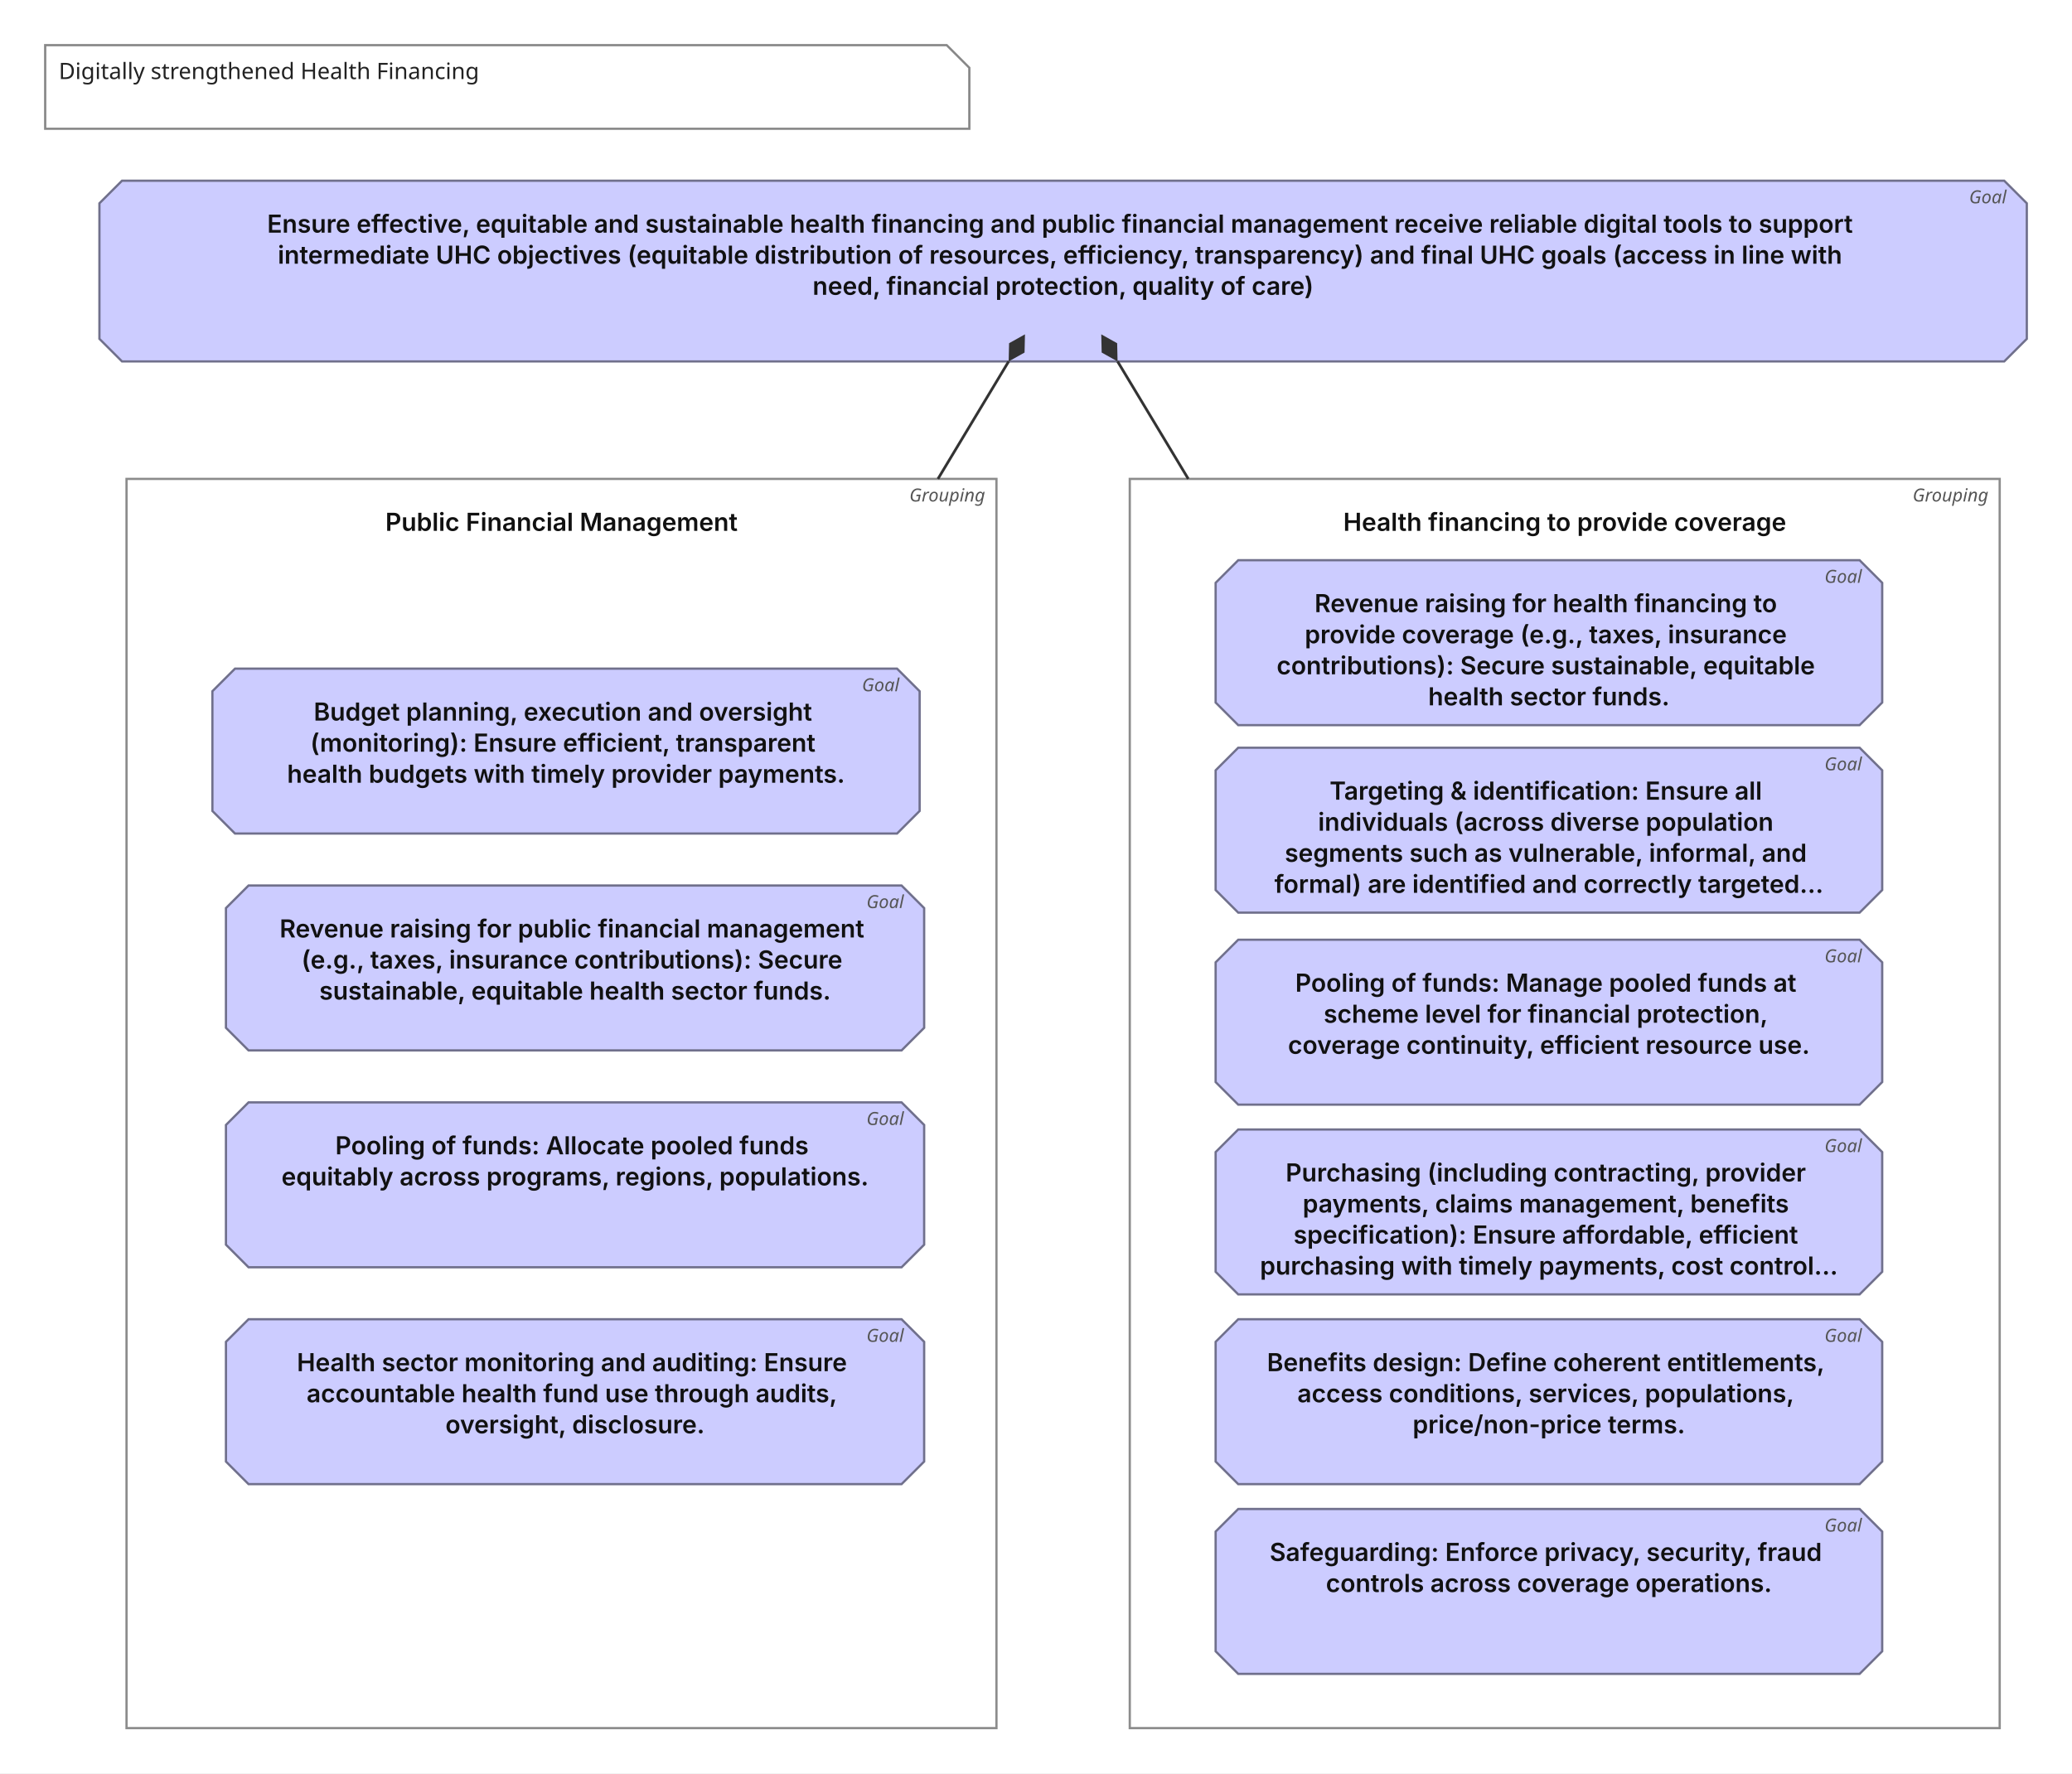
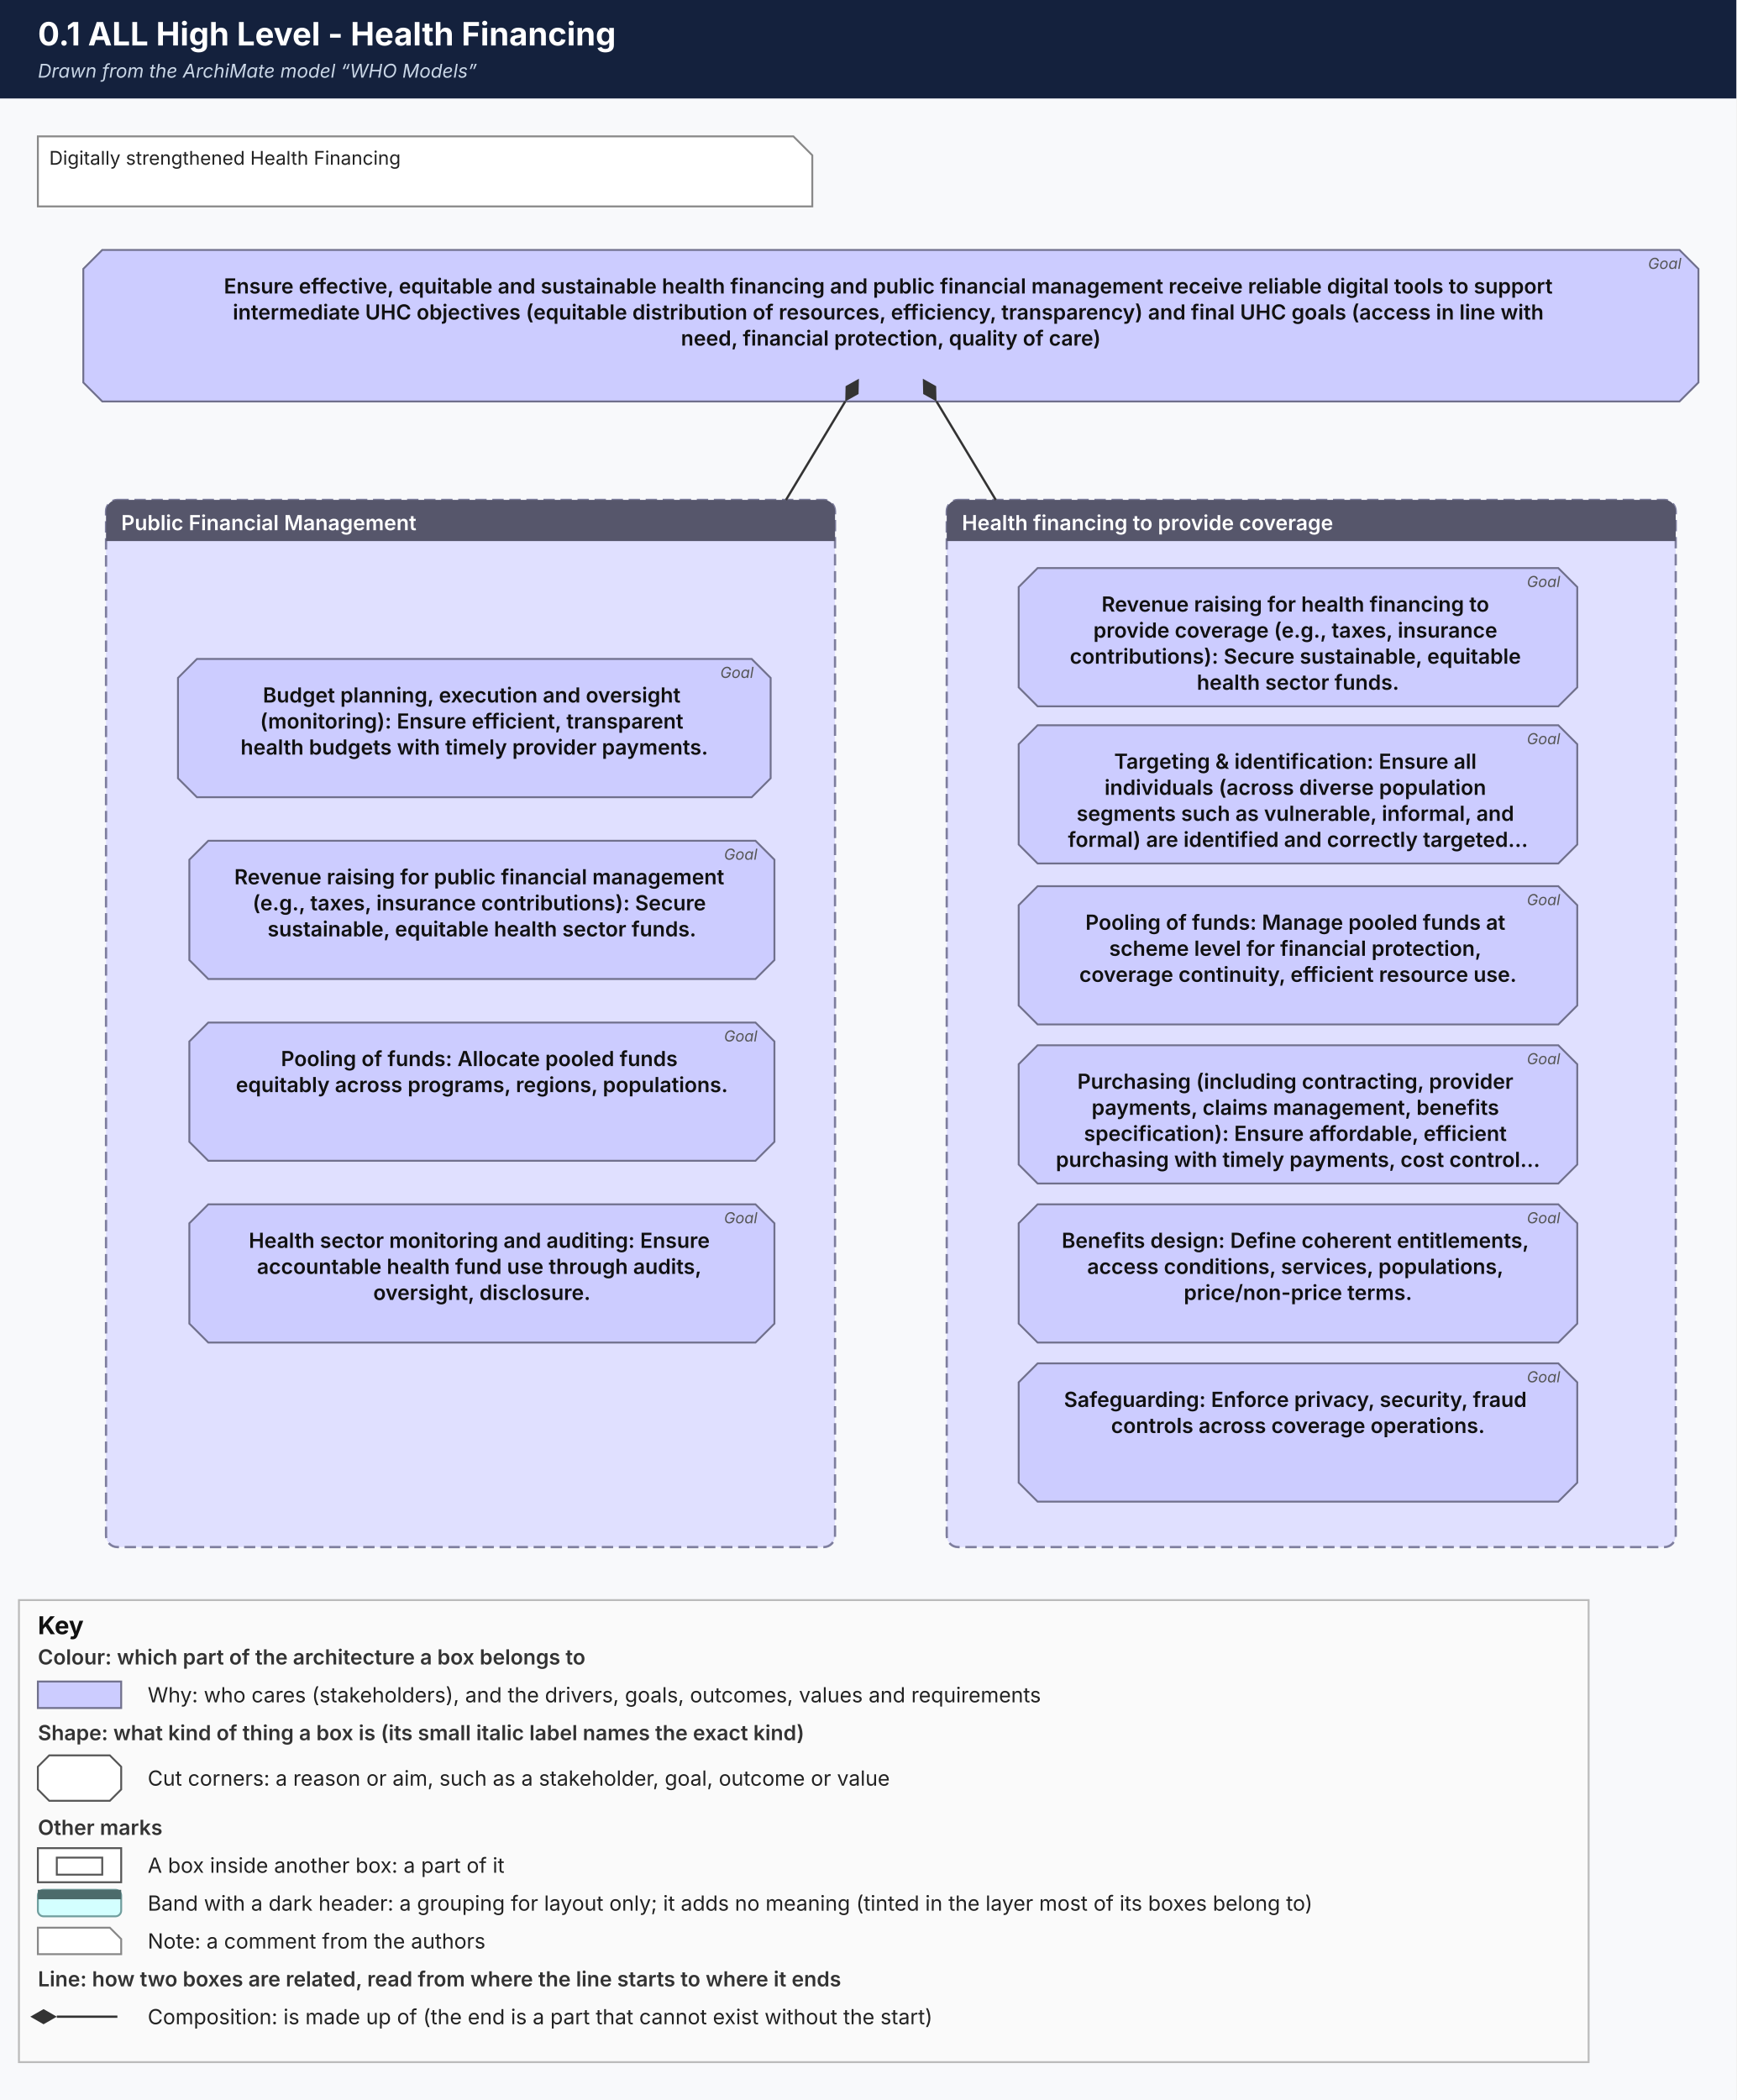
- <svg xmlns="http://www.w3.org/2000/svg" viewBox="40 76 917 785" width="917" height="785" role="img" aria-labelledby="av-title">
+ <svg xmlns="http://www.w3.org/2000/svg" viewBox="40 24 917 1109" width="917" height="1109" role="img" aria-labelledby="av-title">
  <style>
- .av-name{font:600 11px system-ui,-apple-system,"Segoe UI",sans-serif;fill:#111}
- .av-type{font:italic 8px system-ui,sans-serif;fill:#555}
- .av-group{font:600 11px system-ui,sans-serif;fill:#333}
- .av-note{font:10px system-ui,sans-serif;fill:#222}
- .av-rel{font:9px system-ui,sans-serif;fill:#333;paint-order:stroke;stroke:#fff;stroke-width:3px}
+ .av-name{font:600 11px Inter, "Segoe UI", system-ui, -apple-system, Helvetica, Arial, sans-serif;fill:#111}
+ .av-type{font:italic 8px Inter, "Segoe UI", system-ui, -apple-system, Helvetica, Arial, sans-serif;fill:#555}
+ .av-group{font:600 11px Inter, "Segoe UI", system-ui, -apple-system, Helvetica, Arial, sans-serif;fill:#333}
+ .av-note{font:10px Inter, "Segoe UI", system-ui, -apple-system, Helvetica, Arial, sans-serif;fill:#222}
+ .av-key{font:11px Inter, "Segoe UI", system-ui, -apple-system, Helvetica, Arial, sans-serif;fill:#222}
+ .av-keyh{font:600 11px Inter, "Segoe UI", system-ui, -apple-system, Helvetica, Arial, sans-serif;fill:#333}
+ .av-keyt{font:700 13px Inter, "Segoe UI", system-ui, -apple-system, Helvetica, Arial, sans-serif;fill:#111}
+ .av-rel{font:9px Inter, "Segoe UI", system-ui, -apple-system, Helvetica, Arial, sans-serif;fill:#333;paint-order:stroke;stroke:#fff;stroke-width:3px}
a:hover rect,a:hover polygon,a:focus rect,a:focus polygon{stroke:#06c;stroke-width:2.5}
</style>
  <defs>
    <marker id="arrow-open" viewBox="0 0 12 12" refX="11" refY="6" markerWidth="11" markerHeight="11" orient="auto-start-reverse" markerUnits="userSpaceOnUse">
      <path d="M1 1 L11 6 L1 11" fill="none" stroke="#333" stroke-width="1.3" />
    </marker>
    <marker id="arrow-filled" viewBox="0 0 12 12" refX="11" refY="6" markerWidth="11" markerHeight="11" orient="auto-start-reverse" markerUnits="userSpaceOnUse">
      <path d="M1 1 L11 6 L1 11 Z" fill="#333" />
    </marker>
    <marker id="arrow-small" viewBox="0 0 10 10" refX="9" refY="5" markerWidth="8" markerHeight="8" orient="auto-start-reverse" markerUnits="userSpaceOnUse">
      <path d="M1 1 L9 5 L1 9" fill="none" stroke="#333" stroke-width="1.2" />
    </marker>
    <marker id="triangle-hollow" viewBox="0 0 14 14" refX="13" refY="7" markerWidth="13" markerHeight="13" orient="auto-start-reverse" markerUnits="userSpaceOnUse">
      <path d="M1 1 L13 7 L1 13 Z" fill="#fff" stroke="#333" stroke-width="1.2" />
    </marker>
    <marker id="diamond-filled" viewBox="0 0 16 10" refX="1" refY="5" markerWidth="16" markerHeight="10" orient="auto-start-reverse" markerUnits="userSpaceOnUse">
      <path d="M1 5 L8 1 L15 5 L8 9 Z" fill="#333" />
    </marker>
    <marker id="diamond-hollow" viewBox="0 0 16 10" refX="1" refY="5" markerWidth="16" markerHeight="10" orient="auto-start-reverse" markerUnits="userSpaceOnUse">
      <path d="M1 5 L8 1 L15 5 L8 9 Z" fill="#fff" stroke="#333" stroke-width="1.2" />
    </marker>
    <marker id="dot" viewBox="0 0 8 8" refX="4" refY="4" markerWidth="7" markerHeight="7" orient="auto" markerUnits="userSpaceOnUse">
      <circle cx="4" cy="4" r="3.2" fill="#333" />
    </marker>
    <pattern id="missing" width="8" height="8" patternUnits="userSpaceOnUse" patternTransform="rotate(45)">
      <rect width="8" height="8" fill="#fff" />
      <line x1="0" y1="0" x2="0" y2="8" stroke="#d33" stroke-width="2" />
    </pattern>
  </defs>
-   <rect x="40" y="76" width="917" height="785" fill="#fff" />
+   <rect x="40" y="24" width="917" height="1109" fill="#f8f9fb" />
+   <rect x="40" y="24" width="917" height="52" fill="#14213d" />
+   <text x="60" y="48" style="font:700 17px Inter, &quot;Segoe UI&quot;, system-ui, -apple-system, Helvetica, Arial, sans-serif;fill:#fff">0.1 ALL High Level - Health Financing</text>
+   <text x="60" y="65" style="font:italic 10px Inter, &quot;Segoe UI&quot;, system-ui, -apple-system, Helvetica, Arial, sans-serif;fill:#c9d6e6">Drawn from the ArchiMate model “WHO Models”</text>
  <g class="av-n">
    <polygon points="60,96 459,96 469,106 469,133 60,133" fill="#ffffff" stroke="#888" />
    <text class="av-note" x="66" y="111">
      <tspan x="66" dy="0">Digitally strengthened Health Financing</tspan>
    </text>
  </g>
-   <a href="../../../en/dpi-h-ra/archimate/0.2.0-draft.1/elements/id-f5e881e907714bedb922a6697059c8d0/" target="_top">
+   <a href="../../../en/dpi-h-ra/archimate/0.2.0-draft.1/elements/ensure-effective-equitable-and-sustainable-health-financing/" target="_top">
    <polygon points="94,156 927,156 937,166 937,226 927,236 94,236 84,226 84,166" fill="#ccccff" stroke="#70708c" stroke-width="1" />
    <text class="av-type" x="928" y="166" text-anchor="end">Goal</text>
    <text class="av-name" x="510.5" y="179" text-anchor="middle">
      <tspan x="510.5" dy="0">Ensure effective, equitable and sustainable health financing and public financial management receive reliable digital tools to support</tspan>
      <tspan x="510.5" dy="13.75">intermediate UHC objectives (equitable distribution of resources, efficiency, transparency) and final UHC goals (access in line with</tspan>
      <tspan x="510.5" dy="13.75">need, financial protection, quality of care)</tspan>
    </text>
  </a>
-   <a href="../../../en/dpi-h-ra/archimate/0.2.0-draft.1/elements/id-ae39ff76e952414085ddd92534e6aa3e/" target="_top">
-     <rect x="96" y="288" width="385" height="553" fill="#ffffff" stroke="#8c8c8c" stroke-width="1" />
-     <text class="av-type" x="476" y="298" text-anchor="end">Grouping</text>
-     <text class="av-name" x="288.5" y="311" text-anchor="middle">
-       <tspan x="288.5" dy="0">Public Financial Management</tspan>
-     </text>
+   <a href="../../../en/dpi-h-ra/archimate/0.2.0-draft.1/elements/public-financial-management/" target="_top">
+     <rect x="96" y="288" width="385" height="553" rx="6" fill="#e0e0ff" stroke="#7e7e9e" stroke-width="1.2" stroke-dasharray="6 3" />
+     <path d="M96 294 a6 6 0 0 1 6 -6 h373 a6 6 0 0 1 6 6 v15.75 h-385 z" fill="#56566b" />
+     <text class="av-group" x="104" y="304" style="fill:#fff">Public Financial Management</text>
  </a>
-   <a href="../../../en/dpi-h-ra/archimate/0.2.0-draft.1/elements/id-c17c1aa0136b45a48e84904729ac0c42/" target="_top">
+   <a href="../../../en/dpi-h-ra/archimate/0.2.0-draft.1/elements/budget-planning-execution-and-oversight-monitoring-ensure/" target="_top">
    <polygon points="144,372 437,372 447,382 447,435 437,445 144,445 134,435 134,382" fill="#ccccff" stroke="#70708c" stroke-width="1" />
    <text class="av-type" x="438" y="382" text-anchor="end">Goal</text>
    <text class="av-name" x="290.5" y="395" text-anchor="middle">
      <tspan x="290.5" dy="0">Budget planning, execution and oversight</tspan>
      <tspan x="290.5" dy="13.75">(monitoring): Ensure efficient, transparent</tspan>
      <tspan x="290.5" dy="13.75">health budgets with timely provider payments.</tspan>
    </text>
  </a>
-   <a href="../../../en/dpi-h-ra/archimate/0.2.0-draft.1/elements/id-6ed9f3f581b04aaa840c4cbfec830b20/" target="_top">
+   <a href="../../../en/dpi-h-ra/archimate/0.2.0-draft.1/elements/revenue-raising-for-public-financial-management-e-g-taxes/" target="_top">
    <polygon points="150,468 439,468 449,478 449,531 439,541 150,541 140,531 140,478" fill="#ccccff" stroke="#70708c" stroke-width="1" />
    <text class="av-type" x="440" y="478" text-anchor="end">Goal</text>
    <text class="av-name" x="294.5" y="491" text-anchor="middle">
      <tspan x="294.5" dy="0">Revenue raising for public financial management</tspan>
      <tspan x="294.5" dy="13.75">(e.g., taxes, insurance contributions): Secure</tspan>
      <tspan x="294.5" dy="13.75">sustainable, equitable health sector funds.</tspan>
    </text>
  </a>
-   <a href="../../../en/dpi-h-ra/archimate/0.2.0-draft.1/elements/id-d8d0e95a40fa41fd9c2921d20f7b2e35/" target="_top">
+   <a href="../../../en/dpi-h-ra/archimate/0.2.0-draft.1/elements/pooling-of-funds-allocate-pooled-funds-equitably-across/" target="_top">
    <polygon points="150,564 439,564 449,574 449,627 439,637 150,637 140,627 140,574" fill="#ccccff" stroke="#70708c" stroke-width="1" />
    <text class="av-type" x="440" y="574" text-anchor="end">Goal</text>
    <text class="av-name" x="294.5" y="587" text-anchor="middle">
      <tspan x="294.5" dy="0">Pooling of funds: Allocate pooled funds</tspan>
      <tspan x="294.5" dy="13.75">equitably across programs, regions, populations.</tspan>
    </text>
  </a>
-   <a href="../../../en/dpi-h-ra/archimate/0.2.0-draft.1/elements/id-c7e57199cc644254b622ef0c70de597a/" target="_top">
+   <a href="../../../en/dpi-h-ra/archimate/0.2.0-draft.1/elements/health-sector-monitoring-and-auditing-ensure-accountable/" target="_top">
    <polygon points="150,660 439,660 449,670 449,723 439,733 150,733 140,723 140,670" fill="#ccccff" stroke="#70708c" stroke-width="1" />
    <text class="av-type" x="440" y="670" text-anchor="end">Goal</text>
    <text class="av-name" x="294.5" y="683" text-anchor="middle">
      <tspan x="294.5" dy="0">Health sector monitoring and auditing: Ensure</tspan>
      <tspan x="294.5" dy="13.75">accountable health fund use through audits,</tspan>
      <tspan x="294.5" dy="13.75">oversight, disclosure.</tspan>
    </text>
  </a>
-   <a href="../../../en/dpi-h-ra/archimate/0.2.0-draft.1/elements/id-bedf9520ae124dc5984b89faebc483d6/" target="_top">
-     <rect x="540" y="288" width="385" height="553" fill="#ffffff" stroke="#8c8c8c" stroke-width="1" />
-     <text class="av-type" x="920" y="298" text-anchor="end">Grouping</text>
-     <text class="av-name" x="732.5" y="311" text-anchor="middle">
-       <tspan x="732.5" dy="0">Health financing to provide coverage</tspan>
-     </text>
+   <a href="../../../en/dpi-h-ra/archimate/0.2.0-draft.1/elements/health-financing-to-provide-coverage/" target="_top">
+     <rect x="540" y="288" width="385" height="553" rx="6" fill="#e0e0ff" stroke="#7e7e9e" stroke-width="1.2" stroke-dasharray="6 3" />
+     <path d="M540 294 a6 6 0 0 1 6 -6 h373 a6 6 0 0 1 6 6 v15.75 h-385 z" fill="#56566b" />
+     <text class="av-group" x="548" y="304" style="fill:#fff">Health financing to provide coverage</text>
  </a>
-   <a href="../../../en/dpi-h-ra/archimate/0.2.0-draft.1/elements/id-70d2329bcee6491aa113006670ec7741/" target="_top">
+   <a href="../../../en/dpi-h-ra/archimate/0.2.0-draft.1/elements/revenue-raising-for-health-financing-to-provide-coverage-e-g/" target="_top">
    <polygon points="588,324 863,324 873,334 873,387 863,397 588,397 578,387 578,334" fill="#ccccff" stroke="#70708c" stroke-width="1" />
    <text class="av-type" x="864" y="334" text-anchor="end">Goal</text>
    <text class="av-name" x="725.5" y="347" text-anchor="middle">
      <tspan x="725.5" dy="0">Revenue raising for health financing to</tspan>
      <tspan x="725.5" dy="13.75">provide coverage (e.g., taxes, insurance</tspan>
      <tspan x="725.5" dy="13.75">contributions): Secure sustainable, equitable</tspan>
      <tspan x="725.5" dy="13.75">health sector funds.</tspan>
    </text>
  </a>
-   <a href="../../../en/dpi-h-ra/archimate/0.2.0-draft.1/elements/id-b32cf0be367f438b8259d158433141ac/" target="_top">
+   <a href="../../../en/dpi-h-ra/archimate/0.2.0-draft.1/elements/targeting-identification-ensure-all-individuals-across/" target="_top">
    <polygon points="588,407 863,407 873,417 873,470 863,480 588,480 578,470 578,417" fill="#ccccff" stroke="#70708c" stroke-width="1" />
    <text class="av-type" x="864" y="417" text-anchor="end">Goal</text>
    <text class="av-name" x="725.5" y="430" text-anchor="middle">
      <tspan x="725.5" dy="0">Targeting &amp; identification: Ensure all</tspan>
      <tspan x="725.5" dy="13.75">individuals (across diverse population</tspan>
      <tspan x="725.5" dy="13.75">segments such as vulnerable, informal, and</tspan>
      <tspan x="725.5" dy="13.75">formal) are identified and correctly targeted…</tspan>
    </text>
  </a>
-   <a href="../../../en/dpi-h-ra/archimate/0.2.0-draft.1/elements/id-1620fafd9f89463b9c315ef6cbde40ed/" target="_top">
+   <a href="../../../en/dpi-h-ra/archimate/0.2.0-draft.1/elements/pooling-of-funds-manage-pooled-funds-at-scheme-level-for/" target="_top">
    <polygon points="588,492 863,492 873,502 873,555 863,565 588,565 578,555 578,502" fill="#ccccff" stroke="#70708c" stroke-width="1" />
    <text class="av-type" x="864" y="502" text-anchor="end">Goal</text>
    <text class="av-name" x="725.5" y="515" text-anchor="middle">
      <tspan x="725.5" dy="0">Pooling of funds: Manage pooled funds at</tspan>
      <tspan x="725.5" dy="13.75">scheme level for financial protection,</tspan>
      <tspan x="725.5" dy="13.75">coverage continuity, efficient resource use.</tspan>
    </text>
  </a>
-   <a href="../../../en/dpi-h-ra/archimate/0.2.0-draft.1/elements/id-bbda116d3e4045edb39ecb17d51a9461/" target="_top">
+   <a href="../../../en/dpi-h-ra/archimate/0.2.0-draft.1/elements/purchasing-including-contracting-provider-payments-claims/" target="_top">
    <polygon points="588,576 863,576 873,586 873,639 863,649 588,649 578,639 578,586" fill="#ccccff" stroke="#70708c" stroke-width="1" />
    <text class="av-type" x="864" y="586" text-anchor="end">Goal</text>
    <text class="av-name" x="725.5" y="599" text-anchor="middle">
      <tspan x="725.5" dy="0">Purchasing (including contracting, provider</tspan>
      <tspan x="725.5" dy="13.75">payments, claims management, benefits</tspan>
      <tspan x="725.5" dy="13.75">specification): Ensure affordable, efficient</tspan>
      <tspan x="725.5" dy="13.75">purchasing with timely payments, cost control…</tspan>
    </text>
  </a>
-   <a href="../../../en/dpi-h-ra/archimate/0.2.0-draft.1/elements/id-64ecddde618344efb5e910b513e9d3dc/" target="_top">
+   <a href="../../../en/dpi-h-ra/archimate/0.2.0-draft.1/elements/benefits-design-define-coherent-entitlements-access/" target="_top">
    <polygon points="588,660 863,660 873,670 873,723 863,733 588,733 578,723 578,670" fill="#ccccff" stroke="#70708c" stroke-width="1" />
    <text class="av-type" x="864" y="670" text-anchor="end">Goal</text>
    <text class="av-name" x="725.5" y="683" text-anchor="middle">
      <tspan x="725.5" dy="0">Benefits design: Define coherent entitlements,</tspan>
      <tspan x="725.5" dy="13.75">access conditions, services, populations,</tspan>
      <tspan x="725.5" dy="13.75">price/non-price terms.</tspan>
    </text>
  </a>
-   <a href="../../../en/dpi-h-ra/archimate/0.2.0-draft.1/elements/id-ddfdcb47aa7e486ab7d23dd87ca442e6/" target="_top">
+   <a href="../../../en/dpi-h-ra/archimate/0.2.0-draft.1/elements/safeguarding-enforce-privacy-security-fraud-controls-across/" target="_top">
    <polygon points="588,744 863,744 873,754 873,807 863,817 588,817 578,807 578,754" fill="#ccccff" stroke="#70708c" stroke-width="1" />
    <text class="av-type" x="864" y="754" text-anchor="end">Goal</text>
    <text class="av-name" x="725.5" y="767" text-anchor="middle">
      <tspan x="725.5" dy="0">Safeguarding: Enforce privacy, security, fraud</tspan>
      <tspan x="725.5" dy="13.75">controls across coverage operations.</tspan>
    </text>
  </a>
  <a href="../../../en/dpi-h-ra/archimate/0.2.0-draft.1/relationships/id-3122f401a9c24d0984b3f6a0a7d8575d/" target="_top">
    <path d="M486.4 236 L455.1 288" fill="none" stroke="#333" stroke-width="1.2" marker-start="url(#diamond-filled)" />
    <path d="M486.4 236 L455.1 288" fill="none" stroke="transparent" stroke-width="8" />
  </a>
  <a href="../../../en/dpi-h-ra/archimate/0.2.0-draft.1/relationships/id-37f64b8c8c594addbe850e226cba2117/" target="_top">
    <path d="M534.6 236 L565.9 288" fill="none" stroke="#333" stroke-width="1.2" marker-start="url(#diamond-filled)" />
    <path d="M534.6 236 L565.9 288" fill="none" stroke="transparent" stroke-width="8" />
  </a>
+   <g class="av-legend">
+     <rect x="50" y="869" width="829" height="244" fill="#fafafa" stroke="#bbb" />
+     <text class="av-keyt" x="60" y="887">Key</text>
+     <text class="av-keyh" x="60" y="903">Colour: which part of the architecture a box belongs to</text>
+     <rect x="60" y="912" width="44" height="14" fill="#ccccff" stroke="#70708c" />
+     <text class="av-key" x="118" y="923">Why: who cares (stakeholders), and the drivers, goals, outcomes, values and requirements</text>
+     <text class="av-keyh" x="60" y="943">Shape: what kind of thing a box is (its small italic label names the exact kind)</text>
+     <polygon points="66,951 98,951 104,957 104,969 98,975 66,975 60,969 60,957" fill="#fff" stroke="#555" />
+     <text class="av-key" x="118" y="967">Cut corners: a reason or aim, such as a stakeholder, goal, outcome or value</text>
+     <text class="av-keyh" x="60" y="993">Other marks</text>
+     <rect x="60" y="1000" width="44" height="18" fill="#fff" stroke="#555" />
+     <rect x="70" y="1005" width="24" height="9" fill="#fff" stroke="#555" />
+     <text class="av-key" x="118" y="1013">A box inside another box: a part of it</text>
+     <rect x="60" y="1022" width="44" height="14" rx="3" fill="#d3ffff" stroke="#709e9e" />
+     <rect x="60" y="1022" width="44" height="5" fill="#4c6b6b" />
+     <text class="av-key" x="118" y="1033">Band with a dark header: a grouping for layout only; it adds no meaning (tinted in the layer most of its boxes belong to)</text>
+     <polygon points="60,1042 98,1042 104,1048 104,1056 60,1056" fill="#fff" stroke="#888" />
+     <text class="av-key" x="118" y="1053">Note: a comment from the authors</text>
+     <text class="av-keyh" x="60" y="1073">Line: how two boxes are related, read from where the line starts to where it ends</text>
+     <path d="M70 1089 L102 1089" fill="none" stroke="#333" stroke-width="1.2" marker-start="url(#diamond-filled)" />
+     <text class="av-key" x="118" y="1093">Composition: is made up of (the end is a part that cannot exist without the start)</text>
+   </g>
</svg>
